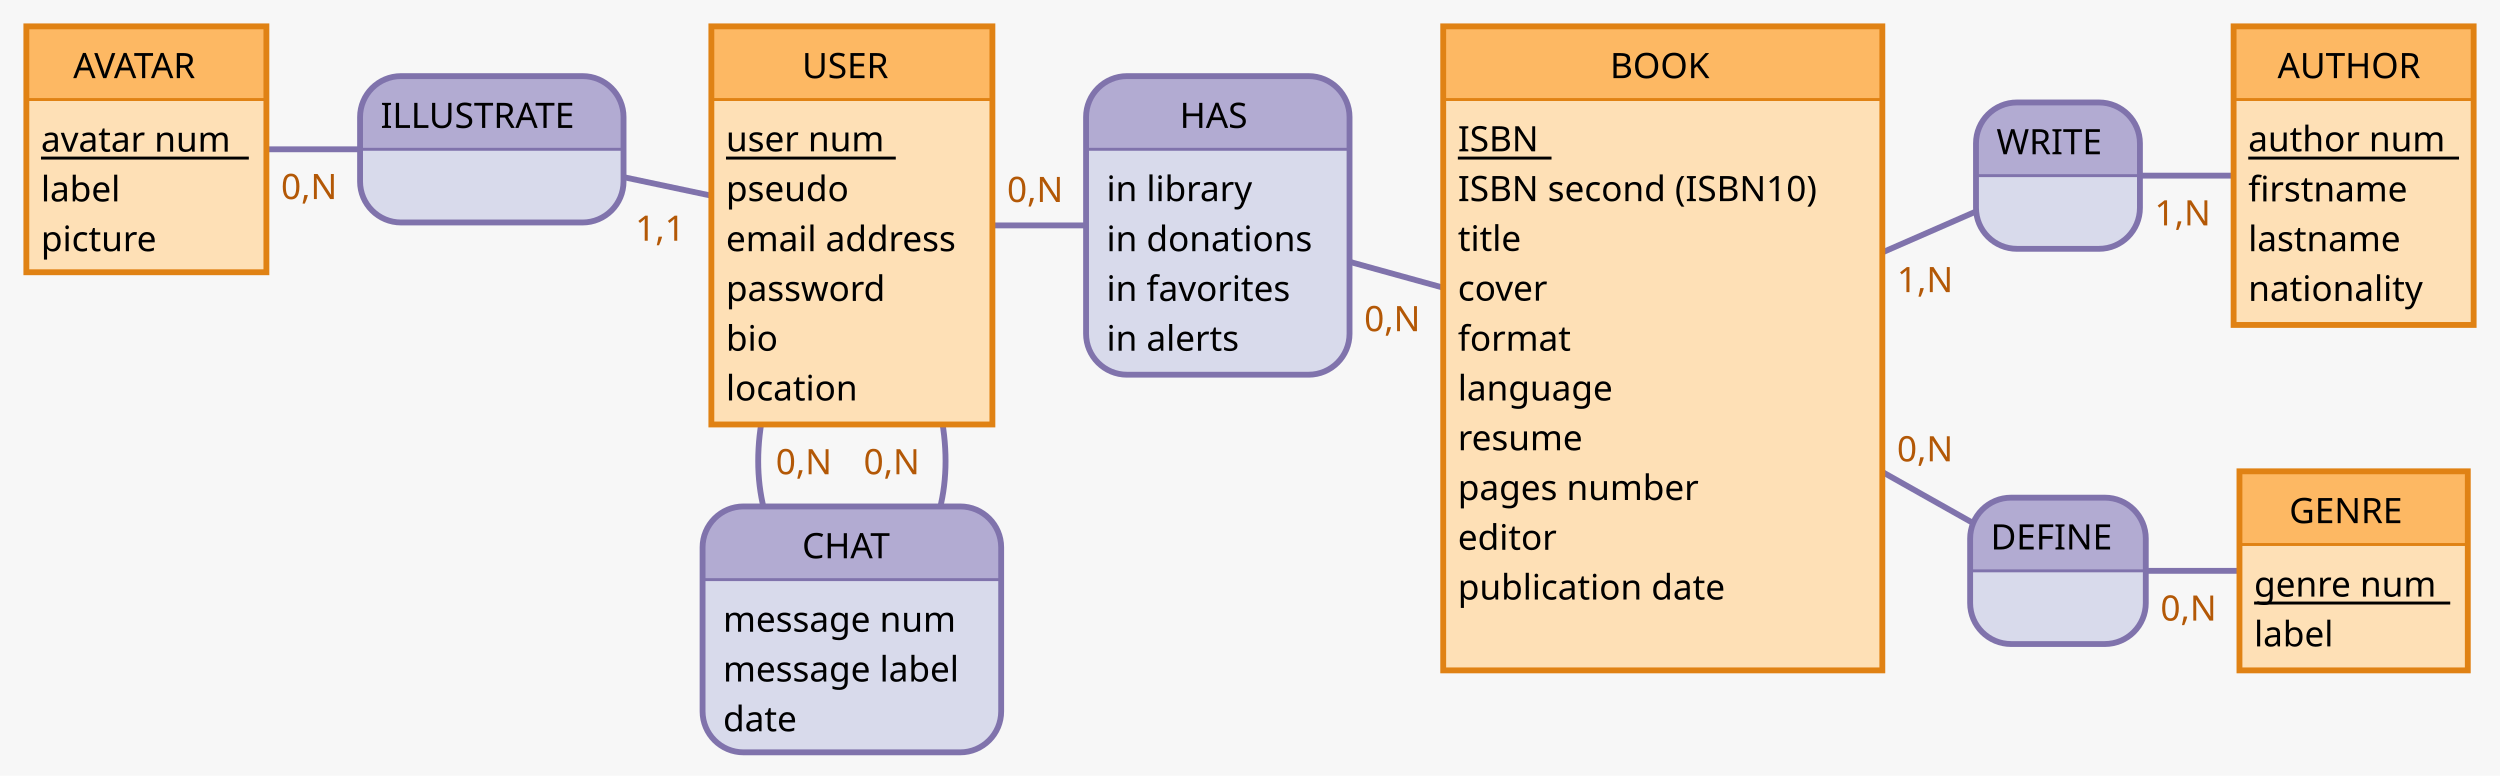
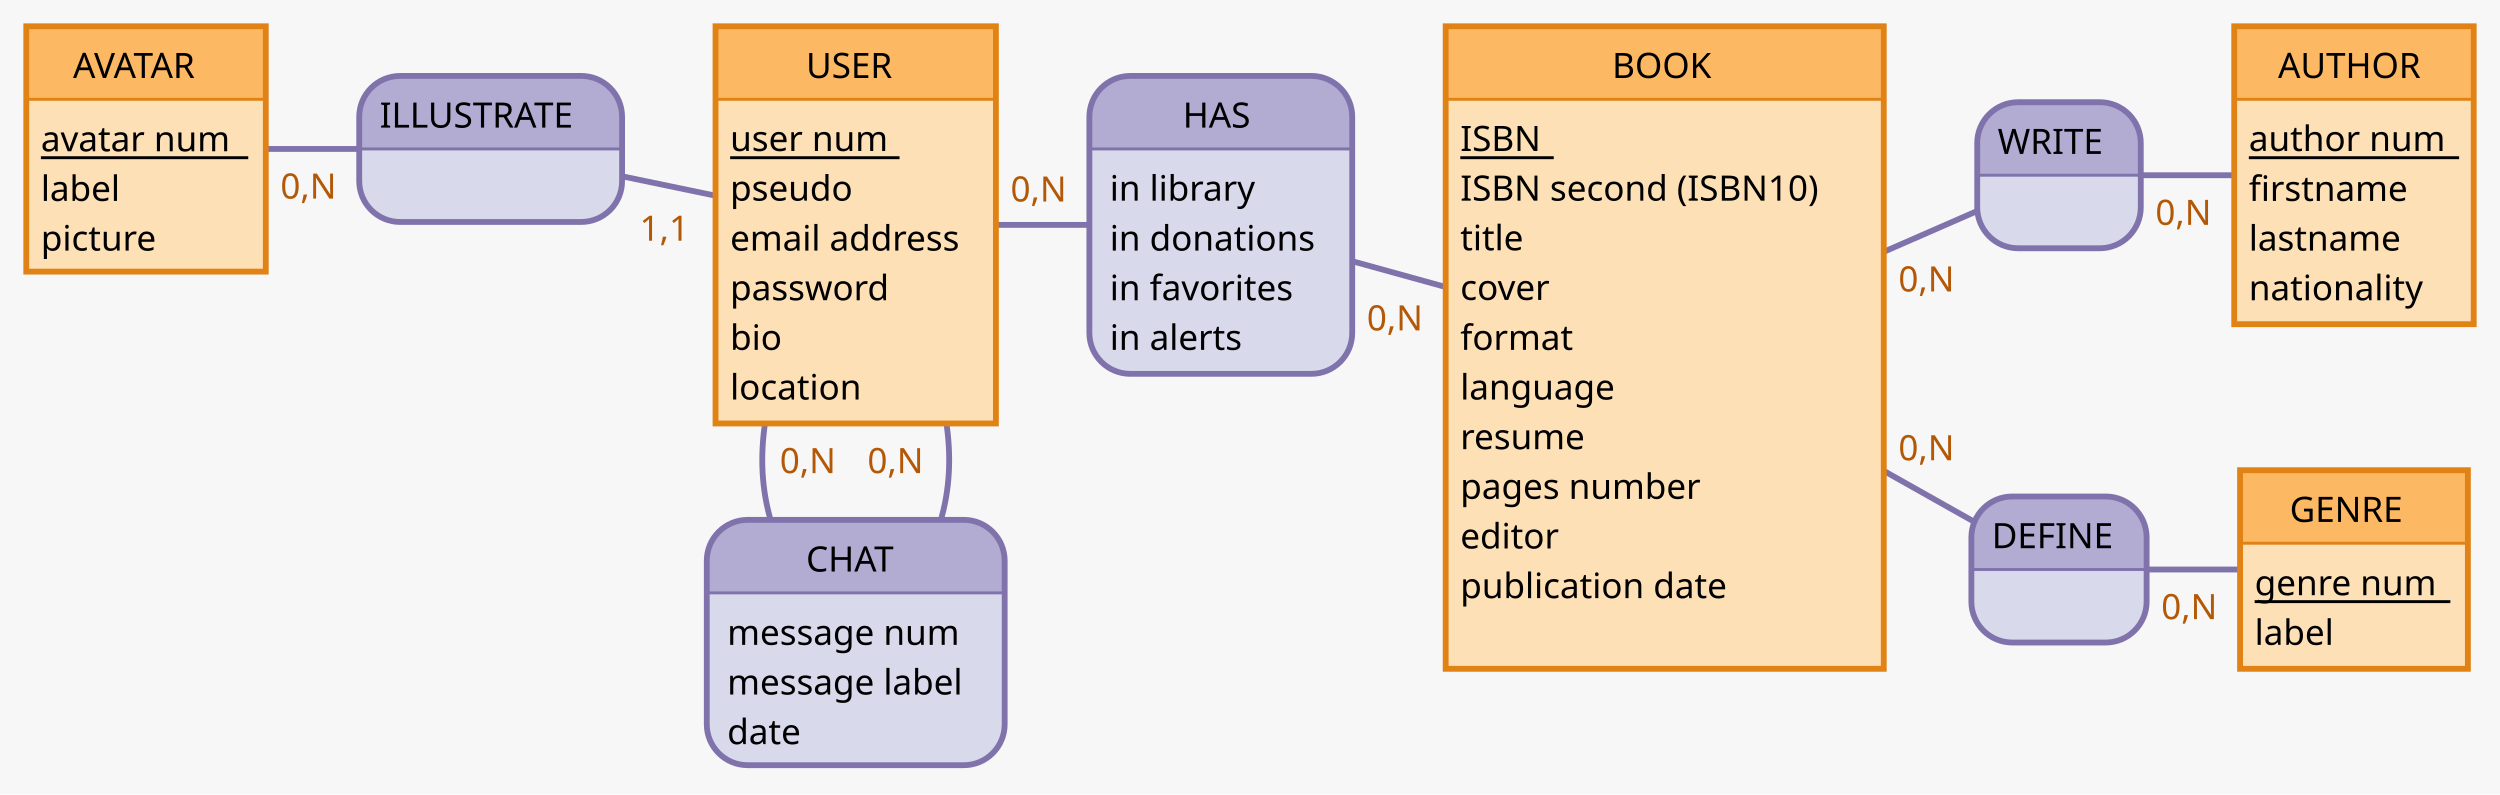
- <svg xmlns="http://www.w3.org/2000/svg" width="854" height="265" view_box="0 0 854 265">\n\n<rect id="frame" x="0" y="0" width="854" height="265" fill="#f7f7f7" stroke="none" stroke-width="0" />
-   <line x1="568" y1="119" x2="703" y2="60" stroke="#8073ac" stroke-width="2" />
-   <text x="648" y="99.799" fill="#b35806" font-family="Verdana" font-size="12">1,N</text>
-   <line x1="804" y1="60" x2="703" y2="60" stroke="#8073ac" stroke-width="2" />
-   <text x="736" y="77.0" fill="#b35806" font-family="Verdana" font-size="12">1,N</text>
+ <svg xmlns="http://www.w3.org/2000/svg" width="856" height="272" view_box="0 0 856 272">\n\n<rect id="frame" x="0" y="0" width="856" height="272" fill="#f7f7f7" stroke="none" stroke-width="0" />
+   <line x1="570" y1="119" x2="705" y2="60" stroke="#8073ac" stroke-width="2" />
+   <text x="650" y="99.799" fill="#b35806" font-family="Verdana" font-size="12">0,N</text>
+   <line x1="806" y1="60" x2="705" y2="60" stroke="#8073ac" stroke-width="2" />
+   <text x="738" y="77.0" fill="#b35806" font-family="Verdana" font-size="12">0,N</text>
  <g id="association-WRITE">
-     <path d="M 717 35 a 14 14 90 0 1 14 14 V 60 h -56 V 49 a 14 14 90 0 1 14 -14" fill="#b2abd2" stroke="#b2abd2" stroke-width="0" />
-     <path d="M 731 60.0 v 11 a 14 14 90 0 1 -14 14 H 689 a 14 14 90 0 1 -14 -14 V 60.0 H 56" fill="#d8daeb" stroke="#d8daeb" stroke-width="0" />
-     <rect x="675" y="35" width="56" height="50" fill="none" rx="14" stroke="#8073ac" stroke-width="2" />
-     <line x1="675" y1="60" x2="731" y2="60" stroke="#8073ac" stroke-width="1" />
-     <text x="682" y="52.7" fill="#000000" font-family="Verdana" font-size="12">WRITE</text>
+     <path d="M 719 35 a 14 14 90 0 1 14 14 V 60 h -56 V 49 a 14 14 90 0 1 14 -14" fill="#b2abd2" stroke="#b2abd2" stroke-width="0" />
+     <path d="M 733 60.0 v 11 a 14 14 90 0 1 -14 14 H 691 a 14 14 90 0 1 -14 -14 V 60.0 H 56" fill="#d8daeb" stroke="#d8daeb" stroke-width="0" />
+     <rect x="677" y="35" width="56" height="50" fill="none" rx="14" stroke="#8073ac" stroke-width="2" />
+     <line x1="677" y1="60" x2="733" y2="60" stroke="#8073ac" stroke-width="1" />
+     <text x="684" y="52.7" fill="#000000" font-family="Verdana" font-size="12">WRITE</text>
  </g>
-   <line x1="568" y1="119" x2="703" y2="195" stroke="#8073ac" stroke-width="2" />
-   <text x="648" y="157.6" fill="#b35806" font-family="Verdana" font-size="12">0,N</text>
-   <line x1="804" y1="195" x2="703" y2="195" stroke="#8073ac" stroke-width="2" />
-   <text x="738" y="212.0" fill="#b35806" font-family="Verdana" font-size="12">0,N</text>
+   <line x1="570" y1="119" x2="705" y2="195" stroke="#8073ac" stroke-width="2" />
+   <text x="650" y="157.6" fill="#b35806" font-family="Verdana" font-size="12">0,N</text>
+   <line x1="806" y1="195" x2="705" y2="195" stroke="#8073ac" stroke-width="2" />
+   <text x="740" y="212.0" fill="#b35806" font-family="Verdana" font-size="12">0,N</text>
  <g id="association-DEFINE">
-     <path d="M 719 170 a 14 14 90 0 1 14 14 V 195 h -60 V 184 a 14 14 90 0 1 14 -14" fill="#b2abd2" stroke="#b2abd2" stroke-width="0" />
-     <path d="M 733 195.0 v 11 a 14 14 90 0 1 -14 14 H 687 a 14 14 90 0 1 -14 -14 V 195.0 H 60" fill="#d8daeb" stroke="#d8daeb" stroke-width="0" />
-     <rect x="673" y="170" width="60" height="50" fill="none" rx="14" stroke="#8073ac" stroke-width="2" />
-     <line x1="673" y1="195" x2="733" y2="195" stroke="#8073ac" stroke-width="1" />
-     <text x="680" y="187.7" fill="#000000" font-family="Verdana" font-size="12">DEFINE</text>
+     <path d="M 721 170 a 14 14 90 0 1 14 14 V 195 h -60 V 184 a 14 14 90 0 1 14 -14" fill="#b2abd2" stroke="#b2abd2" stroke-width="0" />
+     <path d="M 735 195.0 v 11 a 14 14 90 0 1 -14 14 H 689 a 14 14 90 0 1 -14 -14 V 195.0 H 60" fill="#d8daeb" stroke="#d8daeb" stroke-width="0" />
+     <rect x="675" y="170" width="60" height="50" fill="none" rx="14" stroke="#8073ac" stroke-width="2" />
+     <line x1="675" y1="195" x2="735" y2="195" stroke="#8073ac" stroke-width="1" />
+     <text x="682" y="187.7" fill="#000000" font-family="Verdana" font-size="12">DEFINE</text>
  </g>
-   <line x1="291" y1="77" x2="416" y2="77" stroke="#8073ac" stroke-width="2" />
-   <text x="344" y="69.0" fill="#b35806" font-family="Verdana" font-size="12">0,N</text>
-   <line x1="568" y1="119" x2="416" y2="77" stroke="#8073ac" stroke-width="2" />
-   <text x="466" y="113.138" fill="#b35806" font-family="Verdana" font-size="12">0,N</text>
+   <line x1="293" y1="77" x2="418" y2="77" stroke="#8073ac" stroke-width="2" />
+   <text x="346" y="69.0" fill="#b35806" font-family="Verdana" font-size="12">0,N</text>
+   <line x1="570" y1="119" x2="418" y2="77" stroke="#8073ac" stroke-width="2" />
+   <text x="468" y="113.138" fill="#b35806" font-family="Verdana" font-size="12">0,N</text>
  <g id="association-HAS">
-     <path d="M 447 26 a 14 14 90 0 1 14 14 V 51 h -90 V 40 a 14 14 90 0 1 14 -14" fill="#b2abd2" stroke="#b2abd2" stroke-width="0" />
-     <path d="M 461 51.0 v 63 a 14 14 90 0 1 -14 14 H 385 a 14 14 90 0 1 -14 -14 V 51.0 H 90" fill="#d8daeb" stroke="#d8daeb" stroke-width="0" />
-     <rect x="371" y="26" width="90" height="102" fill="none" rx="14" stroke="#8073ac" stroke-width="2" />
-     <line x1="371" y1="51" x2="461" y2="51" stroke="#8073ac" stroke-width="1" />
-     <text x="403" y="43.7" fill="#000000" font-family="Verdana" font-size="12">HAS</text>
-     <text x="378" y="68.7" fill="#000000" font-family="Verdana" font-size="12">in library</text>
-     <text x="378" y="85.8" fill="#000000" font-family="Verdana" font-size="12">in donations</text>
-     <text x="378" y="102.8" fill="#000000" font-family="Verdana" font-size="12">in favorites</text>
-     <text x="378" y="119.8" fill="#000000" font-family="Verdana" font-size="12">in alerts</text>
+     <path d="M 449 26 a 14 14 90 0 1 14 14 V 51 h -90 V 40 a 14 14 90 0 1 14 -14" fill="#b2abd2" stroke="#b2abd2" stroke-width="0" />
+     <path d="M 463 51.0 v 63 a 14 14 90 0 1 -14 14 H 387 a 14 14 90 0 1 -14 -14 V 51.0 H 90" fill="#d8daeb" stroke="#d8daeb" stroke-width="0" />
+     <rect x="373" y="26" width="90" height="102" fill="none" rx="14" stroke="#8073ac" stroke-width="2" />
+     <line x1="373" y1="51" x2="463" y2="51" stroke="#8073ac" stroke-width="1" />
+     <text x="405" y="43.7" fill="#000000" font-family="Verdana" font-size="12">HAS</text>
+     <text x="380" y="68.7" fill="#000000" font-family="Verdana" font-size="12">in library</text>
+     <text x="380" y="85.8" fill="#000000" font-family="Verdana" font-size="12">in donations</text>
+     <text x="380" y="102.8" fill="#000000" font-family="Verdana" font-size="12">in favorites</text>
+     <text x="380" y="119.8" fill="#000000" font-family="Verdana" font-size="12">in alerts</text>
  </g>
-   <path d="M291 77 C 333.667 138.333 333.667 184.333 291 215" fill="none" stroke="#8073ac" stroke-width="2" />
-   <text x="295.0" y="162" fill="#b35806" font-family="Verdana" font-size="12">0,N</text>
-   <path d="M291 77 C 248.333 138.333 248.333 184.333 291 215" fill="none" stroke="#8073ac" stroke-width="2" />
-   <text x="265.0" y="162" fill="#b35806" font-family="Verdana" font-size="12">0,N</text>
+   <path d="M293 77 C 335.667 136.667 335.667 184.333 293 220" fill="none" stroke="#8073ac" stroke-width="2" />
+   <text x="297.0" y="162" fill="#b35806" font-family="Verdana" font-size="12">0,N</text>
+   <path d="M293 77 C 250.333 136.667 250.333 184.333 293 220" fill="none" stroke="#8073ac" stroke-width="2" />
+   <text x="267.0" y="162" fill="#b35806" font-family="Verdana" font-size="12">0,N</text>
  <g id="association-CHAT">
-     <path d="M 328 173 a 14 14 90 0 1 14 14 V 198 h -102 V 187 a 14 14 90 0 1 14 -14" fill="#b2abd2" stroke="#b2abd2" stroke-width="0" />
-     <path d="M 342 198.0 v 45 a 14 14 90 0 1 -14 14 H 254 a 14 14 90 0 1 -14 -14 V 198.0 H 102" fill="#d8daeb" stroke="#d8daeb" stroke-width="0" />
-     <rect x="240" y="173" width="102" height="84" fill="none" rx="14" stroke="#8073ac" stroke-width="2" />
-     <line x1="240" y1="198" x2="342" y2="198" stroke="#8073ac" stroke-width="1" />
-     <text x="274" y="190.7" fill="#000000" font-family="Verdana" font-size="12">CHAT</text>
-     <text x="247" y="215.8" fill="#000000" font-family="Verdana" font-size="12">message num</text>
-     <text x="247" y="232.8" fill="#000000" font-family="Verdana" font-size="12">message label</text>
-     <text x="247" y="249.8" fill="#000000" font-family="Verdana" font-size="12">date</text>
+     <path d="M 330 178 a 14 14 90 0 1 14 14 V 203 h -102 V 192 a 14 14 90 0 1 14 -14" fill="#b2abd2" stroke="#b2abd2" stroke-width="0" />
+     <path d="M 344 203.0 v 45 a 14 14 90 0 1 -14 14 H 256 a 14 14 90 0 1 -14 -14 V 203.0 H 102" fill="#d8daeb" stroke="#d8daeb" stroke-width="0" />
+     <rect x="242" y="178" width="102" height="84" fill="none" rx="14" stroke="#8073ac" stroke-width="2" />
+     <line x1="242" y1="203" x2="344" y2="203" stroke="#8073ac" stroke-width="1" />
+     <text x="276" y="195.7" fill="#000000" font-family="Verdana" font-size="12">CHAT</text>
+     <text x="249" y="220.8" fill="#000000" font-family="Verdana" font-size="12">message num</text>
+     <text x="249" y="237.8" fill="#000000" font-family="Verdana" font-size="12">message label</text>
+     <text x="249" y="254.8" fill="#000000" font-family="Verdana" font-size="12">date</text>
  </g>
  <line x1="50" y1="51" x2="168" y2="51" stroke="#8073ac" stroke-width="2" />
  <text x="96" y="68.0" fill="#b35806" font-family="Verdana" font-size="12">0,N</text>
-   <line x1="291" y1="77" x2="168" y2="51" stroke="#8073ac" stroke-width="2" />
-   <text x="217" y="82.238" fill="#b35806" font-family="Verdana" font-size="12">1,1</text>
+   <line x1="293" y1="77" x2="168" y2="51" stroke="#8073ac" stroke-width="2" />
+   <text x="219" y="82.428" fill="#b35806" font-family="Verdana" font-size="12">1,1</text>
  <g id="association-ILLUSTRATE">
    <path d="M 199 26 a 14 14 90 0 1 14 14 V 51 h -90 V 40 a 14 14 90 0 1 14 -14" fill="#b2abd2" stroke="#b2abd2" stroke-width="0" />
    <path d="M 213 51.0 v 11 a 14 14 90 0 1 -14 14 H 137 a 14 14 90 0 1 -14 -14 V 51.0 H 90" fill="#d8daeb" stroke="#d8daeb" stroke-width="0" />
    <rect x="123" y="26" width="90" height="50" fill="none" rx="14" stroke="#8073ac" stroke-width="2" />
    <line x1="123" y1="51" x2="213" y2="51" stroke="#8073ac" stroke-width="1" />
    <text x="130" y="43.7" fill="#000000" font-family="Verdana" font-size="12">ILLUSTRATE</text>
  </g>
  <g id="entity-GENRE">
    <g id="frame-GENRE">
-       <rect x="765" y="161" width="78" height="25" fill="#fdb863" stroke="#fdb863" stroke-width="0" />
-       <rect x="765" y="186.0" width="78" height="43" fill="#fee0b6" stroke="#fee0b6" stroke-width="0" />
-       <rect x="765" y="161" width="78" height="68" fill="none" stroke="#e08214" stroke-width="2" />
-       <line x1="765" y1="186" x2="843" y2="186" stroke="#e08214" stroke-width="1" />
+       <rect x="767" y="161" width="78" height="25" fill="#fdb863" stroke="#fdb863" stroke-width="0" />
+       <rect x="767" y="186.0" width="78" height="43" fill="#fee0b6" stroke="#fee0b6" stroke-width="0" />
+       <rect x="767" y="161" width="78" height="68" fill="none" stroke="#e08214" stroke-width="2" />
+       <line x1="767" y1="186" x2="845" y2="186" stroke="#e08214" stroke-width="1" />
    </g>
-     <text x="782" y="178.7" fill="#000000" font-family="Verdana" font-size="12">GENRE</text>
-     <text x="770" y="203.8" fill="#000000" font-family="Verdana" font-size="12">genre num</text>
-     <line x1="770" y1="206" x2="837" y2="206" stroke="#000000" stroke-width="1" />
-     <text x="770" y="220.8" fill="#000000" font-family="Verdana" font-size="12">label</text>
+     <text x="784" y="178.7" fill="#000000" font-family="Verdana" font-size="12">GENRE</text>
+     <text x="772" y="203.8" fill="#000000" font-family="Verdana" font-size="12">genre num</text>
+     <line x1="772" y1="206" x2="839" y2="206" stroke="#000000" stroke-width="1" />
+     <text x="772" y="220.8" fill="#000000" font-family="Verdana" font-size="12">label</text>
+   </g>
+   <g id="entity-AUTHOR">
+     <g id="frame-AUTHOR">
+       <rect x="765" y="9" width="82" height="25" fill="#fdb863" stroke="#fdb863" stroke-width="0" />
+       <rect x="765" y="34.0" width="82" height="77" fill="#fee0b6" stroke="#fee0b6" stroke-width="0" />
+       <rect x="765" y="9" width="82" height="102" fill="none" stroke="#e08214" stroke-width="2" />
+       <line x1="765" y1="34" x2="847" y2="34" stroke="#e08214" stroke-width="1" />
+     </g>
+     <text x="780" y="26.7" fill="#000000" font-family="Verdana" font-size="12">AUTHOR</text>
+     <text x="770" y="51.7" fill="#000000" font-family="Verdana" font-size="12">author num</text>
+     <line x1="770" y1="54" x2="842" y2="54" stroke="#000000" stroke-width="1" />
+     <text x="770" y="68.8" fill="#000000" font-family="Verdana" font-size="12">firstname</text>
+     <text x="770" y="85.8" fill="#000000" font-family="Verdana" font-size="12">lastname</text>
+     <text x="770" y="102.8" fill="#000000" font-family="Verdana" font-size="12">nationality</text>
  </g>
  <g id="entity-BOOK">
    <g id="frame-BOOK">
-       <rect x="493" y="9" width="150" height="25" fill="#fdb863" stroke="#fdb863" stroke-width="0" />
-       <rect x="493" y="34.0" width="150" height="195" fill="#fee0b6" stroke="#fee0b6" stroke-width="0" />
-       <rect x="493" y="9" width="150" height="220" fill="none" stroke="#e08214" stroke-width="2" />
-       <line x1="493" y1="34" x2="643" y2="34" stroke="#e08214" stroke-width="1" />
+       <rect x="495" y="9" width="150" height="25" fill="#fdb863" stroke="#fdb863" stroke-width="0" />
+       <rect x="495" y="34.0" width="150" height="195" fill="#fee0b6" stroke="#fee0b6" stroke-width="0" />
+       <rect x="495" y="9" width="150" height="220" fill="none" stroke="#e08214" stroke-width="2" />
+       <line x1="495" y1="34" x2="645" y2="34" stroke="#e08214" stroke-width="1" />
    </g>
-     <text x="550" y="26.7" fill="#000000" font-family="Verdana" font-size="12">BOOK</text>
-     <text x="498" y="51.7" fill="#000000" font-family="Verdana" font-size="12">ISBN</text>
-     <line x1="498" y1="54" x2="530" y2="54" stroke="#000000" stroke-width="1" />
-     <text x="498" y="68.7" fill="#000000" font-family="Verdana" font-size="12">ISBN second (ISBN10)</text>
-     <text x="498" y="85.7" fill="#000000" font-family="Verdana" font-size="12">title</text>
-     <text x="498" y="102.7" fill="#000000" font-family="Verdana" font-size="12">cover</text>
-     <text x="498" y="119.8" fill="#000000" font-family="Verdana" font-size="12">format</text>
-     <text x="498" y="136.8" fill="#000000" font-family="Verdana" font-size="12">language</text>
-     <text x="498" y="153.8" fill="#000000" font-family="Verdana" font-size="12">resume</text>
-     <text x="498" y="170.8" fill="#000000" font-family="Verdana" font-size="12">pages number</text>
-     <text x="498" y="187.8" fill="#000000" font-family="Verdana" font-size="12">editor</text>
-     <text x="498" y="204.8" fill="#000000" font-family="Verdana" font-size="12">publication date</text>
+     <text x="552" y="26.7" fill="#000000" font-family="Verdana" font-size="12">BOOK</text>
+     <text x="500" y="51.7" fill="#000000" font-family="Verdana" font-size="12">ISBN</text>
+     <line x1="500" y1="54" x2="532" y2="54" stroke="#000000" stroke-width="1" />
+     <text x="500" y="68.7" fill="#000000" font-family="Verdana" font-size="12">ISBN second (ISBN10)</text>
+     <text x="500" y="85.7" fill="#000000" font-family="Verdana" font-size="12">title</text>
+     <text x="500" y="102.7" fill="#000000" font-family="Verdana" font-size="12">cover</text>
+     <text x="500" y="119.8" fill="#000000" font-family="Verdana" font-size="12">format</text>
+     <text x="500" y="136.8" fill="#000000" font-family="Verdana" font-size="12">language</text>
+     <text x="500" y="153.8" fill="#000000" font-family="Verdana" font-size="12">resume</text>
+     <text x="500" y="170.8" fill="#000000" font-family="Verdana" font-size="12">pages number</text>
+     <text x="500" y="187.8" fill="#000000" font-family="Verdana" font-size="12">editor</text>
+     <text x="500" y="204.8" fill="#000000" font-family="Verdana" font-size="12">publication date</text>
  </g>
  <g id="entity-AVATAR">
    <g id="frame-AVATAR">
      <rect x="9" y="9" width="82" height="25" fill="#fdb863" stroke="#fdb863" stroke-width="0" />
      <rect x="9" y="34.0" width="82" height="59" fill="#fee0b6" stroke="#fee0b6" stroke-width="0" />
      <rect x="9" y="9" width="82" height="84" fill="none" stroke="#e08214" stroke-width="2" />
      <line x1="9" y1="34" x2="91" y2="34" stroke="#e08214" stroke-width="1" />
    </g>
    <text x="25" y="26.7" fill="#000000" font-family="Verdana" font-size="12">AVATAR</text>
    <text x="14" y="51.8" fill="#000000" font-family="Verdana" font-size="12">avatar num</text>
    <line x1="14" y1="54" x2="85" y2="54" stroke="#000000" stroke-width="1" />
    <text x="14" y="68.8" fill="#000000" font-family="Verdana" font-size="12">label</text>
    <text x="14" y="85.8" fill="#000000" font-family="Verdana" font-size="12">picture</text>
  </g>
  <g id="entity-USER">
    <g id="frame-USER">
-       <rect x="243" y="9" width="96" height="25" fill="#fdb863" stroke="#fdb863" stroke-width="0" />
-       <rect x="243" y="34.0" width="96" height="111" fill="#fee0b6" stroke="#fee0b6" stroke-width="0" />
-       <rect x="243" y="9" width="96" height="136" fill="none" stroke="#e08214" stroke-width="2" />
-       <line x1="243" y1="34" x2="339" y2="34" stroke="#e08214" stroke-width="1" />
+       <rect x="245" y="9" width="96" height="25" fill="#fdb863" stroke="#fdb863" stroke-width="0" />
+       <rect x="245" y="34.0" width="96" height="111" fill="#fee0b6" stroke="#fee0b6" stroke-width="0" />
+       <rect x="245" y="9" width="96" height="136" fill="none" stroke="#e08214" stroke-width="2" />
+       <line x1="245" y1="34" x2="341" y2="34" stroke="#e08214" stroke-width="1" />
    </g>
-     <text x="274" y="26.7" fill="#000000" font-family="Verdana" font-size="12">USER</text>
-     <text x="248" y="51.7" fill="#000000" font-family="Verdana" font-size="12">user num</text>
-     <line x1="248" y1="54" x2="306" y2="54" stroke="#000000" stroke-width="1" />
-     <text x="248" y="68.7" fill="#000000" font-family="Verdana" font-size="12">pseudo</text>
-     <text x="248" y="85.8" fill="#000000" font-family="Verdana" font-size="12">email address</text>
-     <text x="248" y="102.8" fill="#000000" font-family="Verdana" font-size="12">password</text>
-     <text x="248" y="119.8" fill="#000000" font-family="Verdana" font-size="12">bio</text>
-     <text x="248" y="136.8" fill="#000000" font-family="Verdana" font-size="12">location</text>
-   </g>
-   <g id="entity-AUTHOR">
-     <g id="frame-AUTHOR">
-       <rect x="763" y="9" width="82" height="25" fill="#fdb863" stroke="#fdb863" stroke-width="0" />
-       <rect x="763" y="34.0" width="82" height="77" fill="#fee0b6" stroke="#fee0b6" stroke-width="0" />
-       <rect x="763" y="9" width="82" height="102" fill="none" stroke="#e08214" stroke-width="2" />
-       <line x1="763" y1="34" x2="845" y2="34" stroke="#e08214" stroke-width="1" />
-     </g>
-     <text x="778" y="26.7" fill="#000000" font-family="Verdana" font-size="12">AUTHOR</text>
-     <text x="768" y="51.7" fill="#000000" font-family="Verdana" font-size="12">author num</text>
-     <line x1="768" y1="54" x2="840" y2="54" stroke="#000000" stroke-width="1" />
-     <text x="768" y="68.8" fill="#000000" font-family="Verdana" font-size="12">firstname</text>
-     <text x="768" y="85.8" fill="#000000" font-family="Verdana" font-size="12">lastname</text>
-     <text x="768" y="102.8" fill="#000000" font-family="Verdana" font-size="12">nationality</text>
+     <text x="276" y="26.7" fill="#000000" font-family="Verdana" font-size="12">USER</text>
+     <text x="250" y="51.7" fill="#000000" font-family="Verdana" font-size="12">user num</text>
+     <line x1="250" y1="54" x2="308" y2="54" stroke="#000000" stroke-width="1" />
+     <text x="250" y="68.7" fill="#000000" font-family="Verdana" font-size="12">pseudo</text>
+     <text x="250" y="85.8" fill="#000000" font-family="Verdana" font-size="12">email address</text>
+     <text x="250" y="102.8" fill="#000000" font-family="Verdana" font-size="12">password</text>
+     <text x="250" y="119.8" fill="#000000" font-family="Verdana" font-size="12">bio</text>
+     <text x="250" y="136.8" fill="#000000" font-family="Verdana" font-size="12">location</text>
  </g>
</svg>
